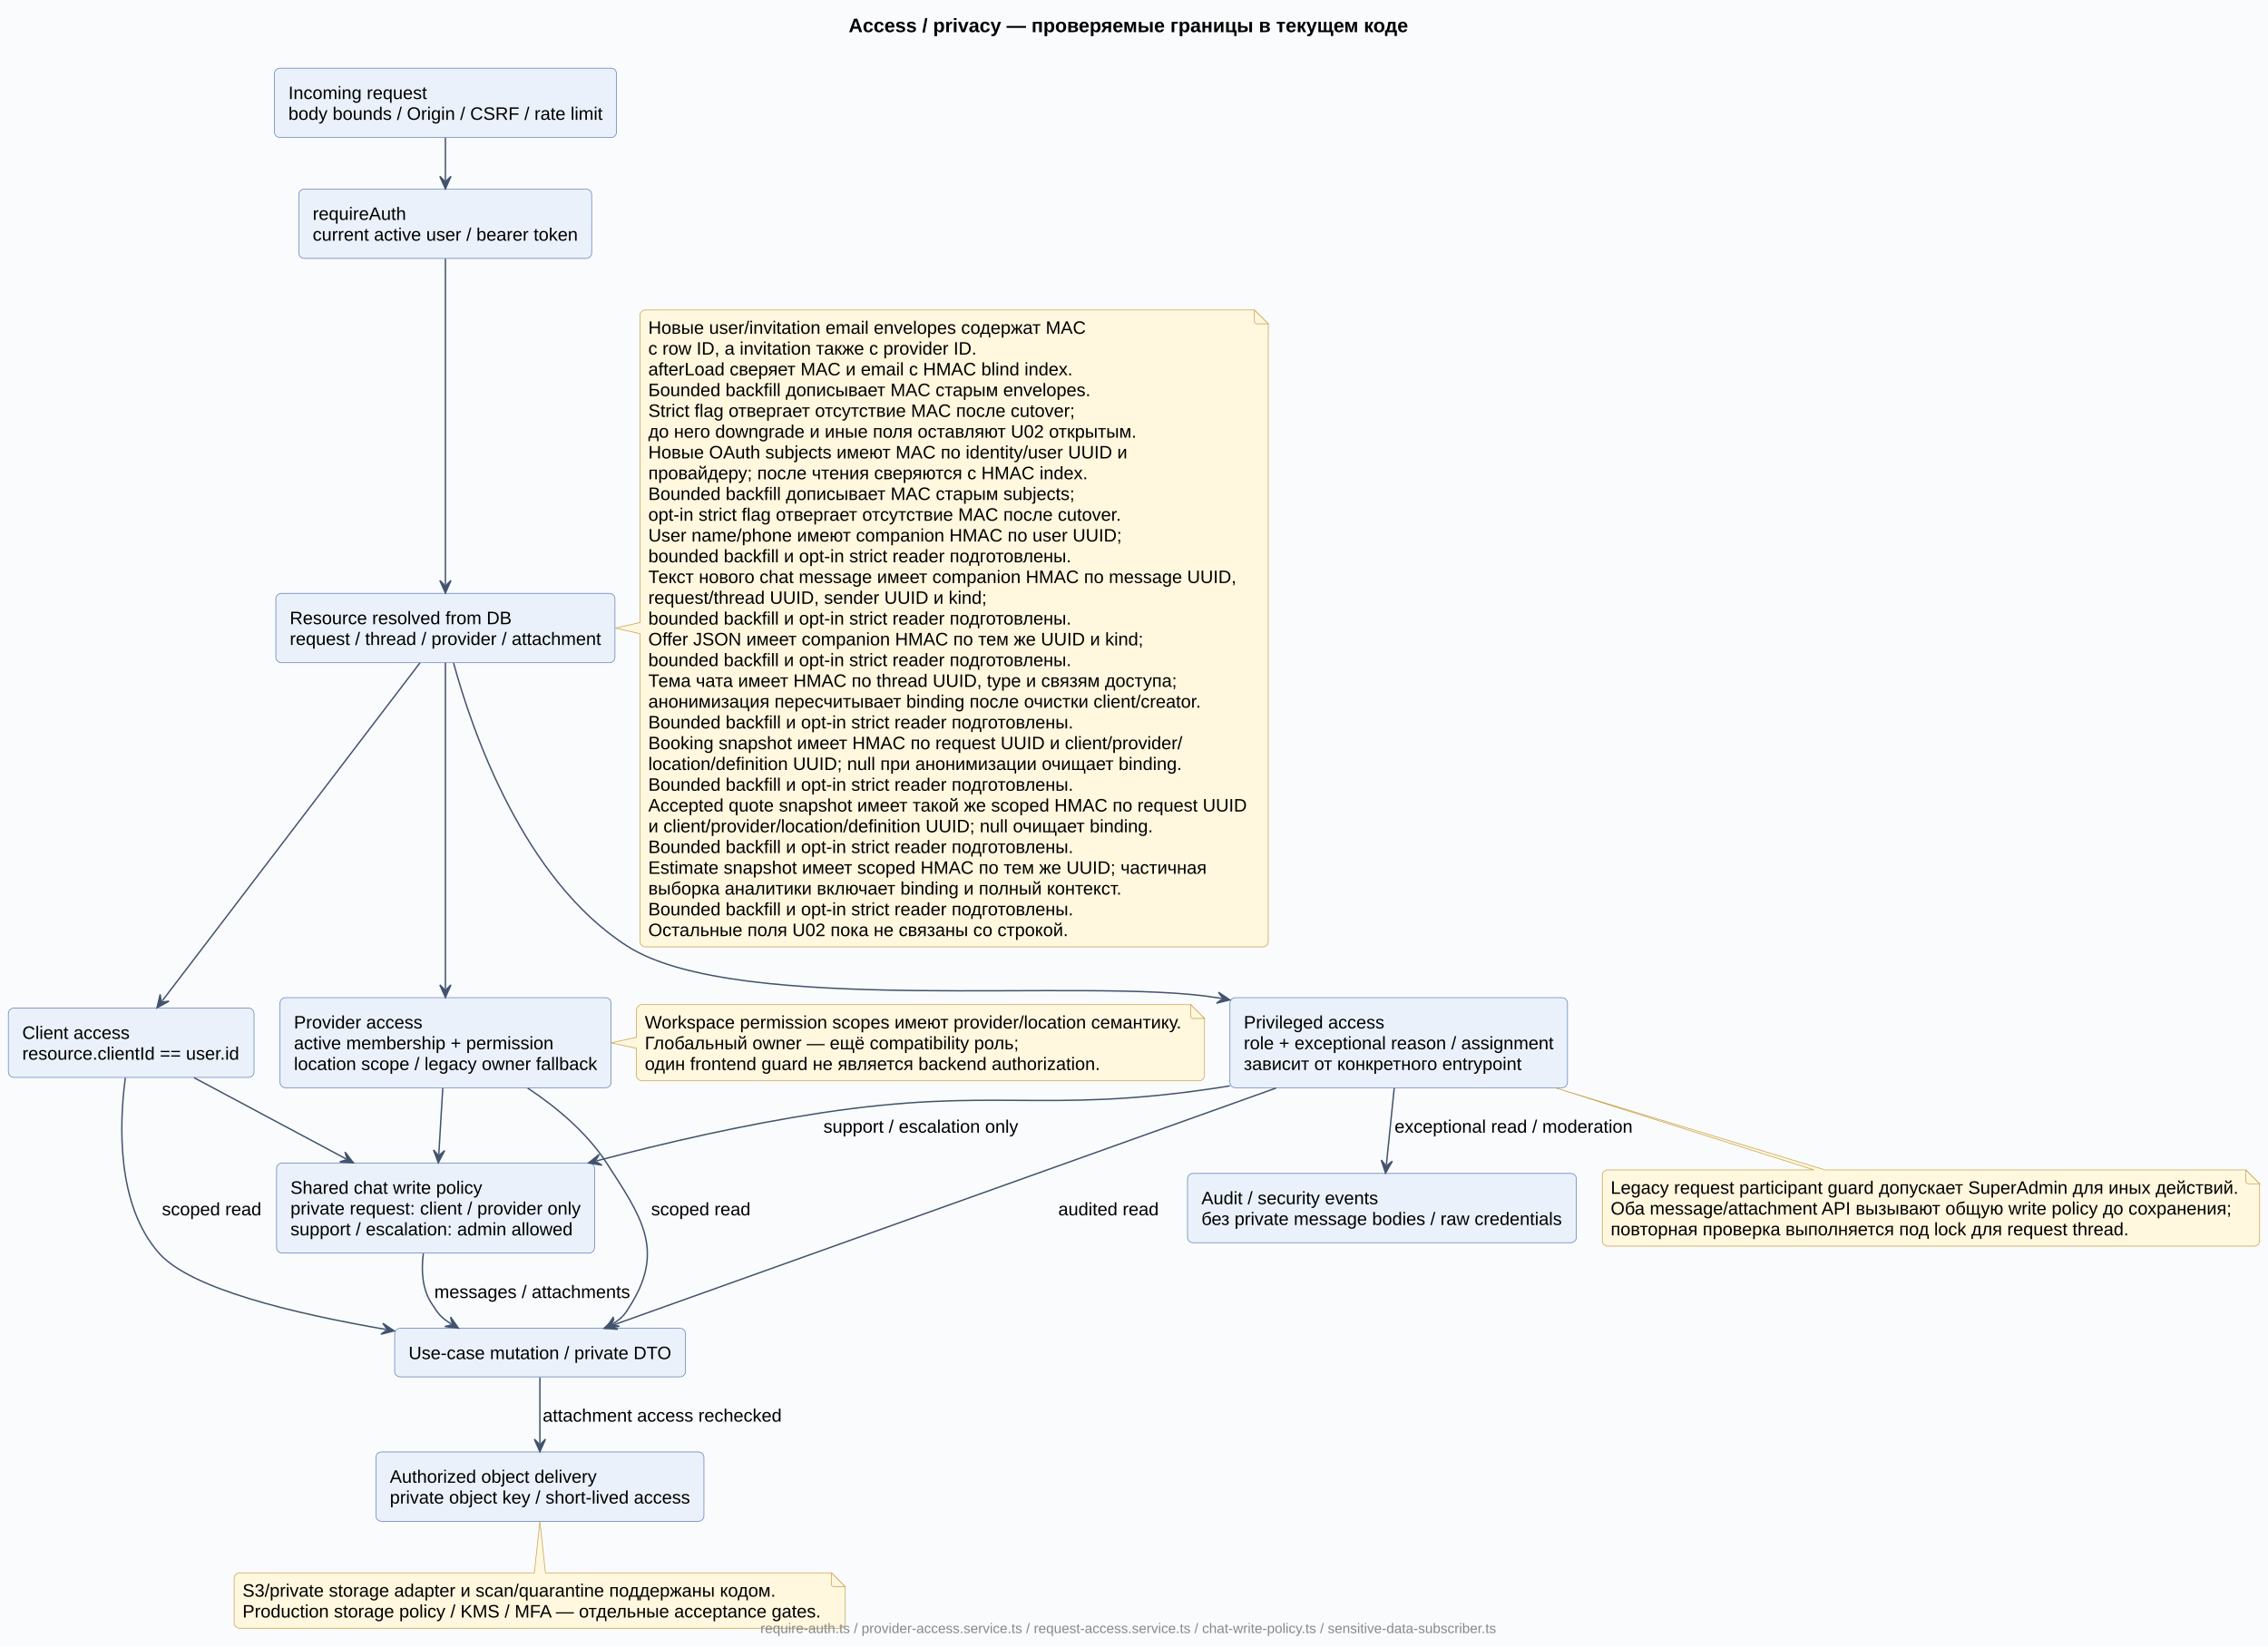
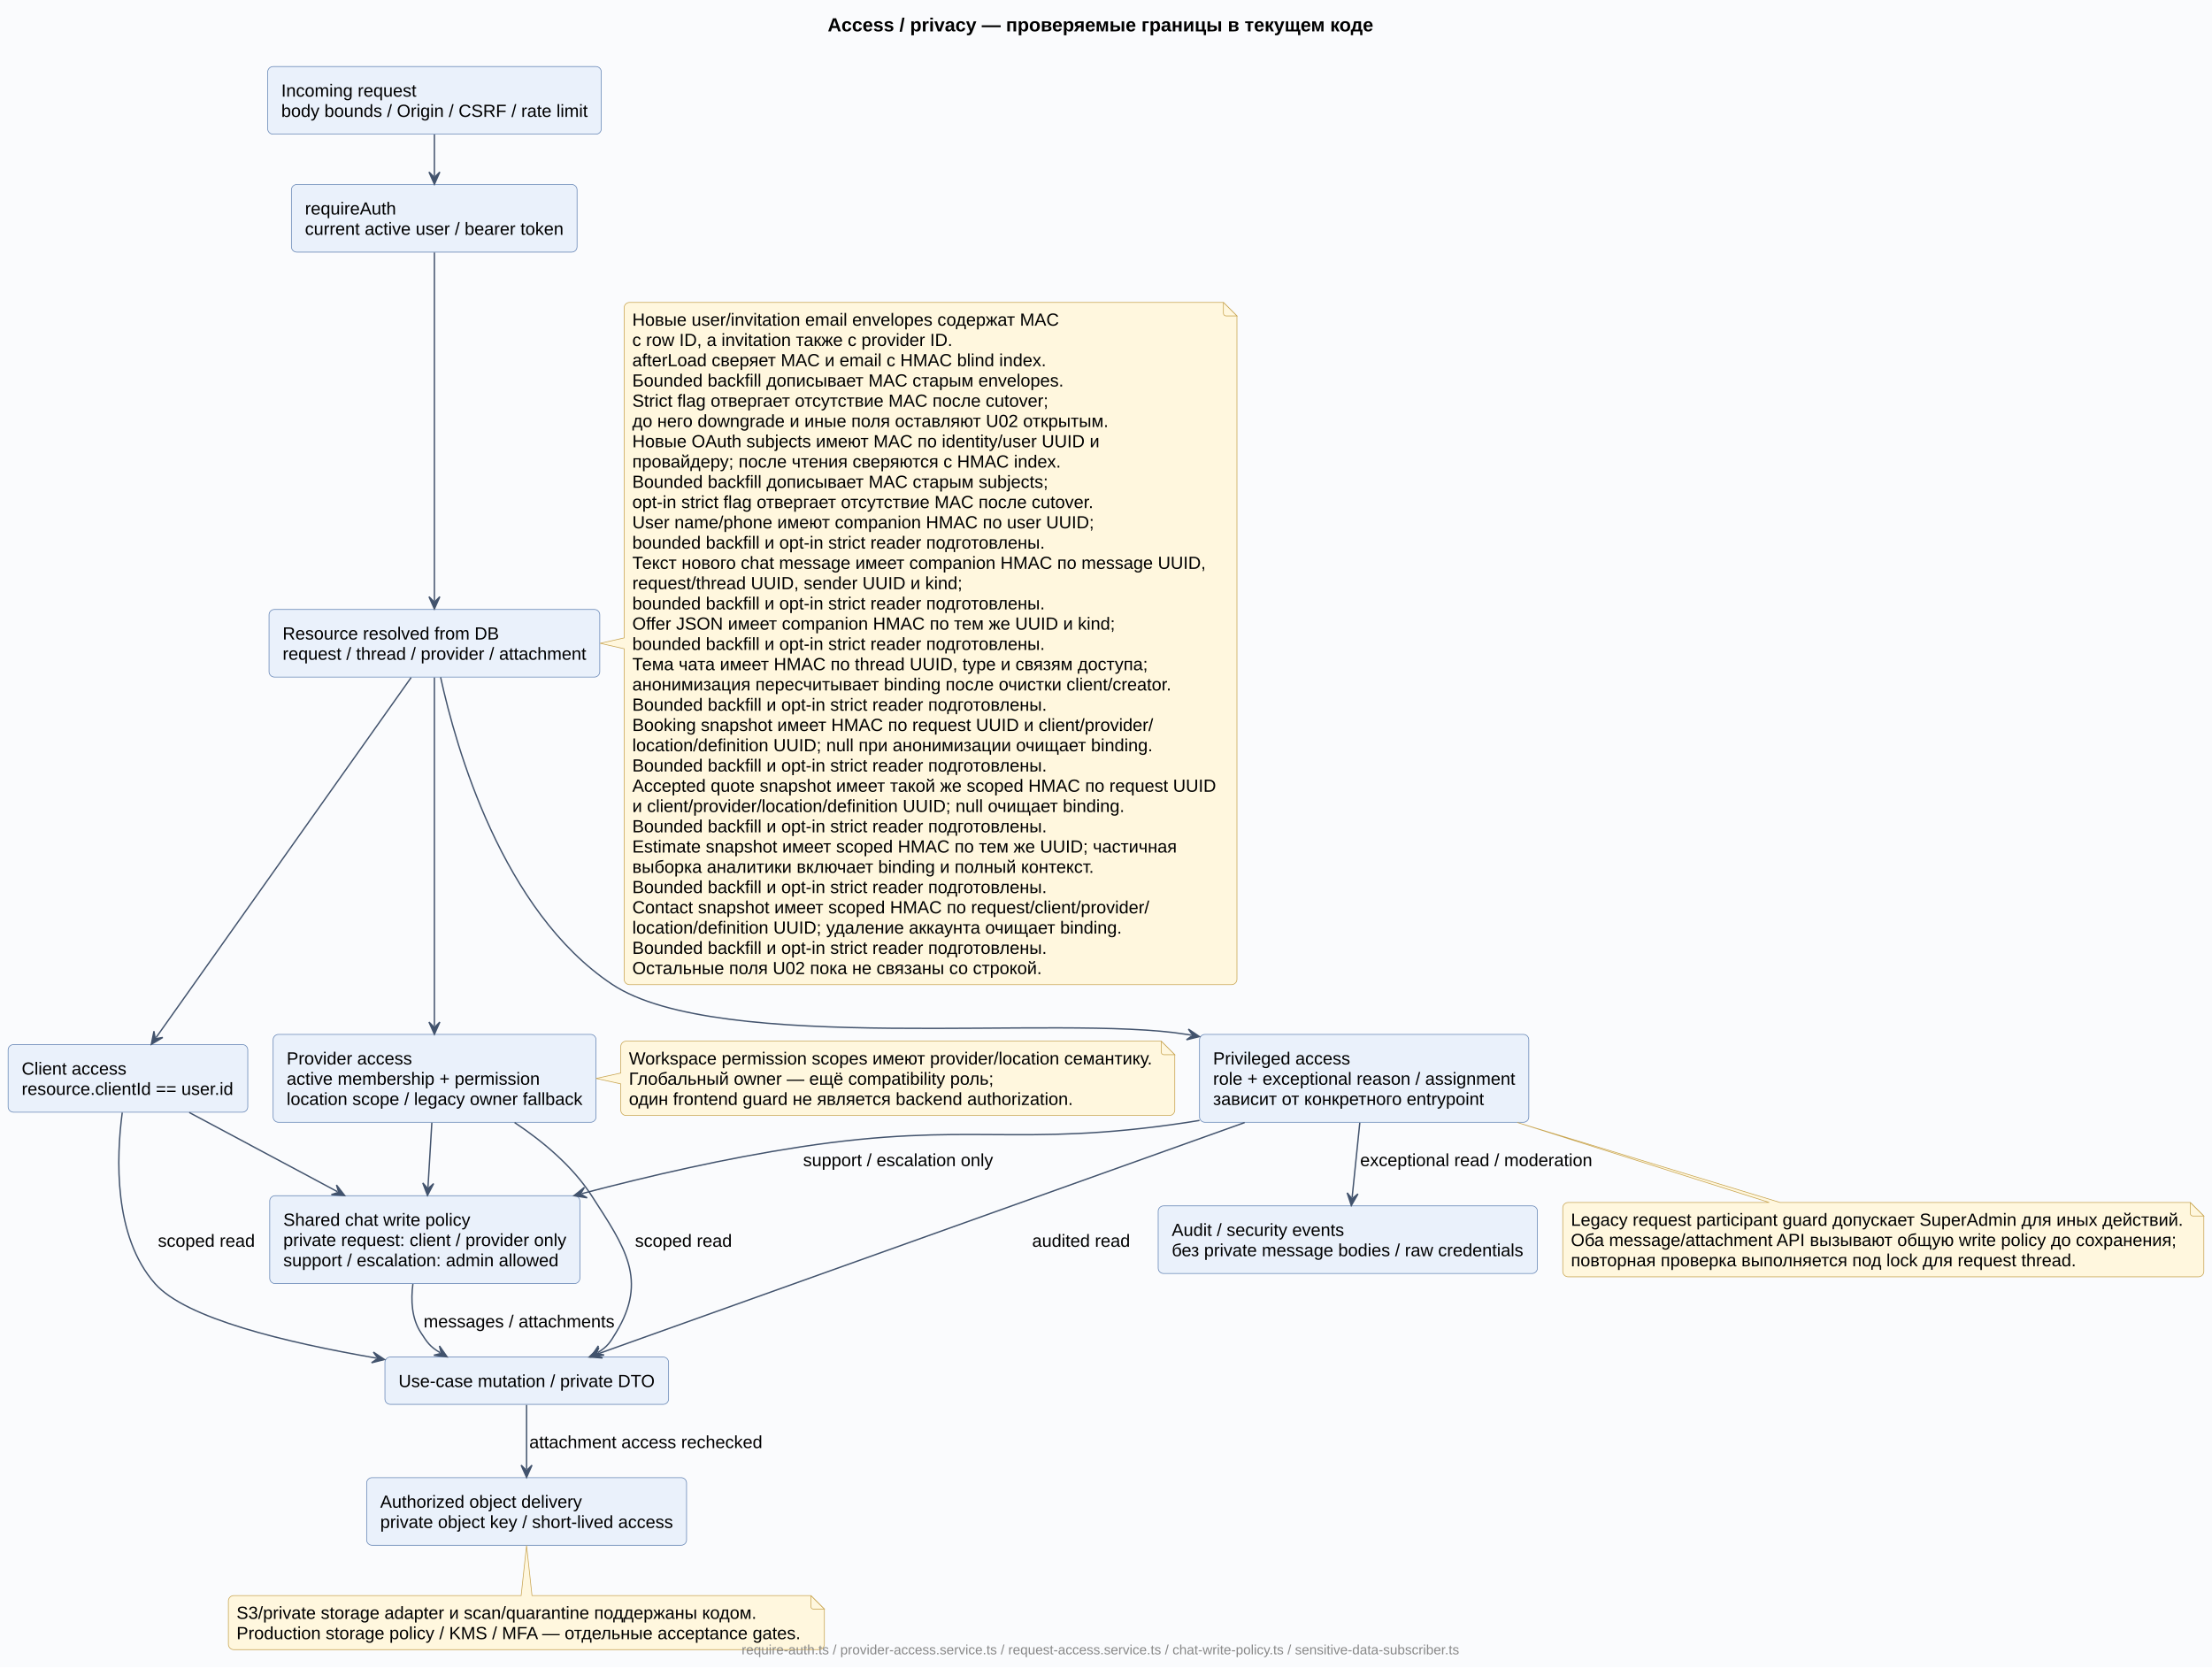
- <svg xmlns="http://www.w3.org/2000/svg" contentStyleType="text/css" data-diagram-type="DESCRIPTION" height="1185px" preserveAspectRatio="none" style="width:1632px;height:1185px;background:#FAFBFD;" version="1.1" viewBox="0 0 1632 1185" width="1632px" zoomAndPan="magnify">
+ <svg xmlns="http://www.w3.org/2000/svg" contentStyleType="text/css" data-diagram-type="DESCRIPTION" height="1230px" preserveAspectRatio="none" style="width:1632px;height:1230px;background:#FAFBFD;" version="1.1" viewBox="0 0 1632 1230" width="1632px" zoomAndPan="magnify">
  <defs />
  <g>
-     <rect fill="#FAFBFD" height="1185" style="stroke:none;stroke-width:1;" width="1632" x="0" y="0" />
+     <rect fill="#FAFBFD" height="1230" style="stroke:none;stroke-width:1;" width="1632" x="0" y="0" />
    <g class="title" data-source-line="2">
      <text fill="#000000" font-family="Arial" font-size="14" font-weight="bold" lengthAdjust="spacing" textLength="403.662" x="610.669" y="23.132">Access / privacy — проверяемые границы в текущем коде</text>
    </g>
    <g class="entity" data-qualified-name="Input" data-source-line="4" id="ent0002">
      <rect fill="#EAF1FB" height="49.898" rx="4" ry="4" style="stroke:#6585B5;stroke-width:0.5;" width="246.142" x="197.5" y="49.099" />
      <text fill="#000000" font-family="Arial" font-size="13" lengthAdjust="spacing" textLength="99.722" x="207.5" y="71.293">Incoming request</text>
      <text fill="#000000" font-family="Arial" font-size="13" lengthAdjust="spacing" textLength="226.142" x="207.5" y="86.241">body bounds / Origin / CSRF / rate limit</text>
    </g>
    <g class="entity" data-qualified-name="Auth" data-source-line="5" id="ent0003">
      <rect fill="#EAF1FB" height="49.898" rx="4" ry="4" style="stroke:#6585B5;stroke-width:0.5;" width="210.76" x="215" y="136.099" />
      <text fill="#000000" font-family="Arial" font-size="13" lengthAdjust="spacing" textLength="67.209" x="225" y="158.292">requireAuth</text>
      <text fill="#000000" font-family="Arial" font-size="13" lengthAdjust="spacing" textLength="190.76" x="225" y="173.241">current active user / bearer token</text>
    </g>
    <g class="entity" data-qualified-name="Resource" data-source-line="6" id="ent0004">
-       <rect fill="#EAF1FB" height="49.898" rx="4" ry="4" style="stroke:#6585B5;stroke-width:0.5;" width="244.009" x="198.5" y="427.099" />
-       <text fill="#000000" font-family="Arial" font-size="13" lengthAdjust="spacing" textLength="159.669" x="208.5" y="449.293">Resource resolved from DB</text>
-       <text fill="#000000" font-family="Arial" font-size="13" lengthAdjust="spacing" textLength="224.009" x="208.5" y="464.241">request / thread / provider / attachment</text>
+       <rect fill="#EAF1FB" height="49.898" rx="4" ry="4" style="stroke:#6585B5;stroke-width:0.5;" width="244.009" x="198.5" y="449.599" />
+       <text fill="#000000" font-family="Arial" font-size="13" lengthAdjust="spacing" textLength="159.669" x="208.5" y="471.793">Resource resolved from DB</text>
+       <text fill="#000000" font-family="Arial" font-size="13" lengthAdjust="spacing" textLength="224.009" x="208.5" y="486.741">request / thread / provider / attachment</text>
    </g>
    <g class="entity" data-qualified-name="Client" data-source-line="7" id="ent0005">
-       <rect fill="#EAF1FB" height="49.898" rx="4" ry="4" style="stroke:#6585B5;stroke-width:0.5;" width="176.806" x="6" y="725.599" />
-       <text fill="#000000" font-family="Arial" font-size="13" lengthAdjust="spacing" textLength="77.308" x="16" y="747.793">Client access</text>
-       <text fill="#000000" font-family="Arial" font-size="13" lengthAdjust="spacing" textLength="156.806" x="16" y="762.741">resource.clientId == user.id</text>
+       <rect fill="#EAF1FB" height="49.898" rx="4" ry="4" style="stroke:#6585B5;stroke-width:0.5;" width="176.806" x="6" y="770.599" />
+       <text fill="#000000" font-family="Arial" font-size="13" lengthAdjust="spacing" textLength="77.308" x="16" y="792.793">Client access</text>
+       <text fill="#000000" font-family="Arial" font-size="13" lengthAdjust="spacing" textLength="156.806" x="16" y="807.741">resource.clientId == user.id</text>
    </g>
    <g class="entity" data-qualified-name="Provider" data-source-line="8" id="ent0006">
-       <rect fill="#EAF1FB" height="64.846" rx="4" ry="4" style="stroke:#6585B5;stroke-width:0.5;" width="238.232" x="201.5" y="718.099" />
-       <text fill="#000000" font-family="Arial" font-size="13" lengthAdjust="spacing" textLength="92.479" x="211.5" y="740.293">Provider access</text>
-       <text fill="#000000" font-family="Arial" font-size="13" lengthAdjust="spacing" textLength="186.767" x="211.5" y="755.241">active membership + permission</text>
-       <text fill="#000000" font-family="Arial" font-size="13" lengthAdjust="spacing" textLength="218.232" x="211.5" y="770.19">location scope / legacy owner fallback</text>
+       <rect fill="#EAF1FB" height="64.846" rx="4" ry="4" style="stroke:#6585B5;stroke-width:0.5;" width="238.232" x="201.5" y="763.099" />
+       <text fill="#000000" font-family="Arial" font-size="13" lengthAdjust="spacing" textLength="92.479" x="211.5" y="785.293">Provider access</text>
+       <text fill="#000000" font-family="Arial" font-size="13" lengthAdjust="spacing" textLength="186.767" x="211.5" y="800.241">active membership + permission</text>
+       <text fill="#000000" font-family="Arial" font-size="13" lengthAdjust="spacing" textLength="218.232" x="211.5" y="815.19">location scope / legacy owner fallback</text>
    </g>
    <g class="entity" data-qualified-name="Admin" data-source-line="9" id="ent0007">
-       <rect fill="#EAF1FB" height="64.846" rx="4" ry="4" style="stroke:#6585B5;stroke-width:0.5;" width="242.936" x="885" y="718.099" />
-       <text fill="#000000" font-family="Arial" font-size="13" lengthAdjust="spacing" textLength="101.156" x="895" y="740.293">Privileged access</text>
-       <text fill="#000000" font-family="Arial" font-size="13" lengthAdjust="spacing" textLength="222.936" x="895" y="755.241">role + exceptional reason / assignment</text>
-       <text fill="#000000" font-family="Arial" font-size="13" lengthAdjust="spacing" textLength="200.764" x="895" y="770.19">зависит от конкретного entrypoint</text>
+       <rect fill="#EAF1FB" height="64.846" rx="4" ry="4" style="stroke:#6585B5;stroke-width:0.5;" width="242.936" x="885" y="763.099" />
+       <text fill="#000000" font-family="Arial" font-size="13" lengthAdjust="spacing" textLength="101.156" x="895" y="785.293">Privileged access</text>
+       <text fill="#000000" font-family="Arial" font-size="13" lengthAdjust="spacing" textLength="222.936" x="895" y="800.241">role + exceptional reason / assignment</text>
+       <text fill="#000000" font-family="Arial" font-size="13" lengthAdjust="spacing" textLength="200.764" x="895" y="815.19">зависит от конкретного entrypoint</text>
    </g>
    <g class="entity" data-qualified-name="ChatWrite" data-source-line="10" id="ent0008">
-       <rect fill="#EAF1FB" height="64.846" rx="4" ry="4" style="stroke:#6585B5;stroke-width:0.5;" width="228.825" x="199" y="837.099" />
-       <text fill="#000000" font-family="Arial" font-size="13" lengthAdjust="spacing" textLength="138.011" x="209" y="859.293">Shared chat write policy</text>
-       <text fill="#000000" font-family="Arial" font-size="13" lengthAdjust="spacing" textLength="208.825" x="209" y="874.241">private request: client / provider only</text>
-       <text fill="#000000" font-family="Arial" font-size="13" lengthAdjust="spacing" textLength="203.061" x="209" y="889.19">support / escalation: admin allowed</text>
+       <rect fill="#EAF1FB" height="64.846" rx="4" ry="4" style="stroke:#6585B5;stroke-width:0.5;" width="228.825" x="199" y="882.099" />
+       <text fill="#000000" font-family="Arial" font-size="13" lengthAdjust="spacing" textLength="138.011" x="209" y="904.293">Shared chat write policy</text>
+       <text fill="#000000" font-family="Arial" font-size="13" lengthAdjust="spacing" textLength="208.825" x="209" y="919.241">private request: client / provider only</text>
+       <text fill="#000000" font-family="Arial" font-size="13" lengthAdjust="spacing" textLength="203.061" x="209" y="934.19">support / escalation: admin allowed</text>
    </g>
    <g class="entity" data-qualified-name="Result" data-source-line="11" id="ent0009">
-       <rect fill="#EAF1FB" height="34.949" rx="4" ry="4" style="stroke:#6585B5;stroke-width:0.5;" width="209.287" x="284" y="956.099" />
-       <text fill="#000000" font-family="Arial" font-size="13" lengthAdjust="spacing" textLength="189.287" x="294" y="978.293">Use-case mutation / private DTO</text>
+       <rect fill="#EAF1FB" height="34.949" rx="4" ry="4" style="stroke:#6585B5;stroke-width:0.5;" width="209.287" x="284" y="1001.099" />
+       <text fill="#000000" font-family="Arial" font-size="13" lengthAdjust="spacing" textLength="189.287" x="294" y="1023.293">Use-case mutation / private DTO</text>
    </g>
    <g class="entity" data-qualified-name="Object" data-source-line="12" id="ent0010">
-       <rect fill="#EAF1FB" height="49.898" rx="4" ry="4" style="stroke:#6585B5;stroke-width:0.5;" width="236.036" x="270.5" y="1045.099" />
-       <text fill="#000000" font-family="Arial" font-size="13" lengthAdjust="spacing" textLength="148.859" x="280.5" y="1067.293">Authorized object delivery</text>
-       <text fill="#000000" font-family="Arial" font-size="13" lengthAdjust="spacing" textLength="216.036" x="280.5" y="1082.241">private object key / short-lived access</text>
+       <rect fill="#EAF1FB" height="49.898" rx="4" ry="4" style="stroke:#6585B5;stroke-width:0.5;" width="236.036" x="270.5" y="1090.099" />
+       <text fill="#000000" font-family="Arial" font-size="13" lengthAdjust="spacing" textLength="148.859" x="280.5" y="1112.293">Authorized object delivery</text>
+       <text fill="#000000" font-family="Arial" font-size="13" lengthAdjust="spacing" textLength="216.036" x="280.5" y="1127.241">private object key / short-lived access</text>
    </g>
    <g class="entity" data-qualified-name="Audit" data-source-line="13" id="ent0011">
-       <rect fill="#EAF1FB" height="49.898" rx="4" ry="4" style="stroke:#6585B5;stroke-width:0.5;" width="279.81" x="854.5" y="844.599" />
-       <text fill="#000000" font-family="Arial" font-size="13" lengthAdjust="spacing" textLength="127.169" x="864.5" y="866.793">Audit / security events</text>
-       <text fill="#000000" font-family="Arial" font-size="13" lengthAdjust="spacing" textLength="259.81" x="864.5" y="881.741">без private message bodies / raw credentials</text>
+       <rect fill="#EAF1FB" height="49.898" rx="4" ry="4" style="stroke:#6585B5;stroke-width:0.5;" width="279.81" x="854.5" y="889.599" />
+       <text fill="#000000" font-family="Arial" font-size="13" lengthAdjust="spacing" textLength="127.169" x="864.5" y="911.793">Audit / security events</text>
+       <text fill="#000000" font-family="Arial" font-size="13" lengthAdjust="spacing" textLength="259.81" x="864.5" y="926.741">без private message bodies / raw credentials</text>
    </g>
    <g class="entity" data-qualified-name="GMN26" data-source-line="29" id="ent0027">
-       <path d="M458,727.099 L458,746.599 L439.732,750.599 L458,754.599 L458,773.945 A4,4 0 0 0 462,777.945 L862.734,777.945 A4,4 0 0 0 866.734,773.945 L866.734,733.099 L856.734,723.099 L462,723.099 A4,4 0 0 0 458,727.099" fill="#FFF7DE" style="stroke:#C8A552;stroke-width:0.5;" />
-       <path d="M856.734,723.099 L856.734,731.099 A2,2 0 0 0 858.734,733.099 L866.734,733.099 L856.734,723.099" fill="#FFF7DE" style="stroke:#C8A552;stroke-width:0.5;" />
-       <text fill="#000000" font-family="Arial" font-size="13" lengthAdjust="spacing" textLength="387.734" x="464" y="740.293">Workspace permission scopes имеют provider/location семантику.</text>
-       <text fill="#000000" font-family="Arial" font-size="13" lengthAdjust="spacing" textLength="270.252" x="464" y="755.241">Глобальный owner — ещё compatibility роль;</text>
-       <text fill="#000000" font-family="Arial" font-size="13" lengthAdjust="spacing" textLength="328.783" x="464" y="770.19">один frontend guard не является backend authorization.</text>
+       <path d="M458,772.099 L458,791.599 L439.732,795.599 L458,799.599 L458,818.945 A4,4 0 0 0 462,822.945 L862.734,822.945 A4,4 0 0 0 866.734,818.945 L866.734,778.099 L856.734,768.099 L462,768.099 A4,4 0 0 0 458,772.099" fill="#FFF7DE" style="stroke:#C8A552;stroke-width:0.5;" />
+       <path d="M856.734,768.099 L856.734,776.099 A2,2 0 0 0 858.734,778.099 L866.734,778.099 L856.734,768.099" fill="#FFF7DE" style="stroke:#C8A552;stroke-width:0.5;" />
+       <text fill="#000000" font-family="Arial" font-size="13" lengthAdjust="spacing" textLength="387.734" x="464" y="785.293">Workspace permission scopes имеют provider/location семантику.</text>
+       <text fill="#000000" font-family="Arial" font-size="13" lengthAdjust="spacing" textLength="270.252" x="464" y="800.241">Глобальный owner — ещё compatibility роль;</text>
+       <text fill="#000000" font-family="Arial" font-size="13" lengthAdjust="spacing" textLength="328.783" x="464" y="815.19">один frontend guard не является backend authorization.</text>
    </g>
    <g class="entity" data-qualified-name="GMN29" data-source-line="34" id="ent0030">
-       <path d="M460.5,227.099 L460.5,448.099 L442.738,452.099 L460.5,456.099 L460.5,677.561 A4,4 0 0 0 464.5,681.561 L908.62,681.561 A4,4 0 0 0 912.62,677.561 L912.62,233.099 L902.62,223.099 L464.5,223.099 A4,4 0 0 0 460.5,227.099" fill="#FFF7DE" style="stroke:#C8A552;stroke-width:0.5;" />
+       <path d="M460.5,227.099 L460.5,470.599 L442.738,474.599 L460.5,478.599 L460.5,722.407 A4,4 0 0 0 464.5,726.407 L908.62,726.407 A4,4 0 0 0 912.62,722.407 L912.62,233.099 L902.62,223.099 L464.5,223.099 A4,4 0 0 0 460.5,227.099" fill="#FFF7DE" style="stroke:#C8A552;stroke-width:0.5;" />
      <path d="M902.62,223.099 L902.62,231.099 A2,2 0 0 0 904.62,233.099 L912.62,233.099 L902.62,223.099" fill="#FFF7DE" style="stroke:#C8A552;stroke-width:0.5;" />
      <text fill="#000000" font-family="Arial" font-size="13" lengthAdjust="spacing" textLength="315.244" x="466.5" y="240.292">Новые user/invitation email envelopes содержат MAC</text>
      <text fill="#000000" font-family="Arial" font-size="13" lengthAdjust="spacing" textLength="236.368" x="466.5" y="255.241">с row ID, а invitation также с provider ID.</text>
      <text fill="#000000" font-family="Arial" font-size="13" lengthAdjust="spacing" textLength="306.065" x="466.5" y="270.19">afterLoad сверяет MAC и email с HMAC blind index.</text>
      <text fill="#000000" font-family="Arial" font-size="13" lengthAdjust="spacing" textLength="318.951" x="466.5" y="285.139">Бounded backfill дописывает MAC старым envelopes.</text>
      <text fill="#000000" font-family="Arial" font-size="13" lengthAdjust="spacing" textLength="308.655" x="466.5" y="300.087">Strict flag отвергает отсутствие MAC после cutover;</text>
      <text fill="#000000" font-family="Arial" font-size="13" lengthAdjust="spacing" textLength="352.879" x="466.5" y="315.036">до него downgrade и иные поля оставляют U02 открытым.</text>
      <text fill="#000000" font-family="Arial" font-size="13" lengthAdjust="spacing" textLength="344.957" x="466.5" y="329.985">Новые OAuth subjects имеют MAC по identity/user UUID и</text>
      <text fill="#000000" font-family="Arial" font-size="13" lengthAdjust="spacing" textLength="317.364" x="466.5" y="344.934">провайдеру; после чтения сверяются с HMAC index.</text>
      <text fill="#000000" font-family="Arial" font-size="13" lengthAdjust="spacing" textLength="307.512" x="466.5" y="359.882">Bounded backfill дописывает MAC старым subjects;</text>
      <text fill="#000000" font-family="Arial" font-size="13" lengthAdjust="spacing" textLength="342.615" x="466.5" y="374.831">opt-in strict flag отвергает отсутствие MAC после cutover.</text>
      <text fill="#000000" font-family="Arial" font-size="13" lengthAdjust="spacing" textLength="340.964" x="466.5" y="389.78">User name/phone имеют companion HMAC по user UUID;</text>
      <text fill="#000000" font-family="Arial" font-size="13" lengthAdjust="spacing" textLength="305.684" x="466.5" y="404.728">bounded backfill и opt-in strict reader подготовлены.</text>
      <text fill="#000000" font-family="Arial" font-size="13" lengthAdjust="spacing" textLength="424.55" x="466.5" y="419.677">Текст нового chat message имеет companion HMAC по message UUID,</text>
      <text fill="#000000" font-family="Arial" font-size="13" lengthAdjust="spacing" textLength="243.528" x="466.5" y="434.626">request/thread UUID, sender UUID и kind;</text>
      <text fill="#000000" font-family="Arial" font-size="13" lengthAdjust="spacing" textLength="305.684" x="466.5" y="449.575">bounded backfill и opt-in strict reader подготовлены.</text>
      <text fill="#000000" font-family="Arial" font-size="13" lengthAdjust="spacing" textLength="356.986" x="466.5" y="464.523">Offer JSON имеет companion HMAC по тем же UUID и kind;</text>
      <text fill="#000000" font-family="Arial" font-size="13" lengthAdjust="spacing" textLength="305.684" x="466.5" y="479.472">bounded backfill и opt-in strict reader подготовлены.</text>
      <text fill="#000000" font-family="Arial" font-size="13" lengthAdjust="spacing" textLength="381.919" x="466.5" y="494.421">Тема чата имеет HMAC по thread UUID, type и связям доступа;</text>
      <text fill="#000000" font-family="Arial" font-size="13" lengthAdjust="spacing" textLength="399.369" x="466.5" y="509.37">анонимизация пересчитывает binding после очистки client/creator.</text>
      <text fill="#000000" font-family="Arial" font-size="13" lengthAdjust="spacing" textLength="307.125" x="466.5" y="524.318">Bounded backfill и opt-in strict reader подготовлены.</text>
      <text fill="#000000" font-family="Arial" font-size="13" lengthAdjust="spacing" textLength="384.731" x="466.5" y="539.267">Booking snapshot имеет HMAC по request UUID и client/provider/</text>
      <text fill="#000000" font-family="Arial" font-size="13" lengthAdjust="spacing" textLength="384.636" x="466.5" y="554.216">location/definition UUID; null при анонимизации очищает binding.</text>
      <text fill="#000000" font-family="Arial" font-size="13" lengthAdjust="spacing" textLength="307.125" x="466.5" y="569.165">Bounded backfill и opt-in strict reader подготовлены.</text>
      <text fill="#000000" font-family="Arial" font-size="13" lengthAdjust="spacing" textLength="431.12" x="466.5" y="584.113">Accepted quote snapshot имеет такой же scoped HMAC по request UUID</text>
      <text fill="#000000" font-family="Arial" font-size="13" lengthAdjust="spacing" textLength="363.854" x="466.5" y="599.062">и client/provider/location/definition UUID; null очищает binding.</text>
      <text fill="#000000" font-family="Arial" font-size="13" lengthAdjust="spacing" textLength="307.125" x="466.5" y="614.011">Bounded backfill и opt-in strict reader подготовлены.</text>
      <text fill="#000000" font-family="Arial" font-size="13" lengthAdjust="spacing" textLength="402.295" x="466.5" y="628.96">Estimate snapshot имеет scoped HMAC по тем же UUID; частичная</text>
      <text fill="#000000" font-family="Arial" font-size="13" lengthAdjust="spacing" textLength="342.373" x="466.5" y="643.908">выборка аналитики включает binding и полный контекст.</text>
      <text fill="#000000" font-family="Arial" font-size="13" lengthAdjust="spacing" textLength="307.125" x="466.5" y="658.857">Bounded backfill и opt-in strict reader подготовлены.</text>
-       <text fill="#000000" font-family="Arial" font-size="13" lengthAdjust="spacing" textLength="302.123" x="466.5" y="673.806">Остальные поля U02 пока не связаны со строкой.</text>
+       <text fill="#000000" font-family="Arial" font-size="13" lengthAdjust="spacing" textLength="381.824" x="466.5" y="673.806">Contact snapshot имеет scoped HMAC по request/client/provider/</text>
+       <text fill="#000000" font-family="Arial" font-size="13" lengthAdjust="spacing" textLength="362.318" x="466.5" y="688.754">location/definition UUID; удаление аккаунта очищает binding.</text>
+       <text fill="#000000" font-family="Arial" font-size="13" lengthAdjust="spacing" textLength="307.125" x="466.5" y="703.703">Bounded backfill и opt-in strict reader подготовлены.</text>
+       <text fill="#000000" font-family="Arial" font-size="13" lengthAdjust="spacing" textLength="302.123" x="466.5" y="718.652">Остальные поля U02 пока не связаны со строкой.</text>
    </g>
-     <g class="entity" data-qualified-name="GMN32" data-source-line="66" id="ent0033">
-       <path d="M1153,846.099 L1153,892.945 A4,4 0 0 0 1157,896.945 L1621.966,896.945 A4,4 0 0 0 1625.966,892.945 L1625.966,852.099 L1615.966,842.099 L1313.318,842.099 L1119.457,783.107 L1305.318,842.099 L1157,842.099 A4,4 0 0 0 1153,846.099" fill="#FFF7DE" style="stroke:#C8A552;stroke-width:0.5;" />
-       <path d="M1615.966,842.099 L1615.966,850.099 A2,2 0 0 0 1617.966,852.099 L1625.966,852.099 L1615.966,842.099" fill="#FFF7DE" style="stroke:#C8A552;stroke-width:0.5;" />
-       <text fill="#000000" font-family="Arial" font-size="13" lengthAdjust="spacing" textLength="451.966" x="1159" y="859.293">Legacy request participant guard допускает SuperAdmin для иных действий.</text>
-       <text fill="#000000" font-family="Arial" font-size="13" lengthAdjust="spacing" textLength="448.018" x="1159" y="874.241">Оба message/attachment API вызывают общую write policy до сохранения;</text>
-       <text fill="#000000" font-family="Arial" font-size="13" lengthAdjust="spacing" textLength="374.169" x="1159" y="889.19">повторная проверка выполняется под lock для request thread.</text>
+     <g class="entity" data-qualified-name="GMN32" data-source-line="69" id="ent0033">
+       <path d="M1153,891.099 L1153,937.945 A4,4 0 0 0 1157,941.945 L1621.966,941.945 A4,4 0 0 0 1625.966,937.945 L1625.966,897.099 L1615.966,887.099 L1313.318,887.099 L1119.457,828.107 L1305.318,887.099 L1157,887.099 A4,4 0 0 0 1153,891.099" fill="#FFF7DE" style="stroke:#C8A552;stroke-width:0.5;" />
+       <path d="M1615.966,887.099 L1615.966,895.099 A2,2 0 0 0 1617.966,897.099 L1625.966,897.099 L1615.966,887.099" fill="#FFF7DE" style="stroke:#C8A552;stroke-width:0.5;" />
+       <text fill="#000000" font-family="Arial" font-size="13" lengthAdjust="spacing" textLength="451.966" x="1159" y="904.293">Legacy request participant guard допускает SuperAdmin для иных действий.</text>
+       <text fill="#000000" font-family="Arial" font-size="13" lengthAdjust="spacing" textLength="448.018" x="1159" y="919.241">Оба message/attachment API вызывают общую write policy до сохранения;</text>
+       <text fill="#000000" font-family="Arial" font-size="13" lengthAdjust="spacing" textLength="374.169" x="1159" y="934.19">повторная проверка выполняется под lock для request thread.</text>
    </g>
-     <g class="entity" data-qualified-name="GMN35" data-source-line="71" id="ent0036">
-       <path d="M168.5,1136.099 L168.5,1167.996 A4,4 0 0 0 172.5,1171.996 L604.217,1171.996 A4,4 0 0 0 608.217,1167.996 L608.217,1142.099 L598.217,1132.099 L392.5,1132.099 L388.5,1095.101 L384.5,1132.099 L172.5,1132.099 A4,4 0 0 0 168.5,1136.099" fill="#FFF7DE" style="stroke:#C8A552;stroke-width:0.5;" />
-       <path d="M598.217,1132.099 L598.217,1140.099 A2,2 0 0 0 600.217,1142.099 L608.217,1142.099 L598.217,1132.099" fill="#FFF7DE" style="stroke:#C8A552;stroke-width:0.5;" />
-       <text fill="#000000" font-family="Arial" font-size="13" lengthAdjust="spacing" textLength="384.059" x="174.5" y="1149.293">S3/private storage adapter и scan/quarantine поддержаны кодом.</text>
-       <text fill="#000000" font-family="Arial" font-size="13" lengthAdjust="spacing" textLength="418.717" x="174.5" y="1164.241">Production storage policy / KMS / MFA — отдельные acceptance gates.</text>
+     <g class="entity" data-qualified-name="GMN35" data-source-line="74" id="ent0036">
+       <path d="M168.5,1181.099 L168.5,1212.996 A4,4 0 0 0 172.5,1216.996 L604.217,1216.996 A4,4 0 0 0 608.217,1212.996 L608.217,1187.099 L598.217,1177.099 L392.5,1177.099 L388.5,1140.101 L384.5,1177.099 L172.5,1177.099 A4,4 0 0 0 168.5,1181.099" fill="#FFF7DE" style="stroke:#C8A552;stroke-width:0.5;" />
+       <path d="M598.217,1177.099 L598.217,1185.099 A2,2 0 0 0 600.217,1187.099 L608.217,1187.099 L598.217,1177.099" fill="#FFF7DE" style="stroke:#C8A552;stroke-width:0.5;" />
+       <text fill="#000000" font-family="Arial" font-size="13" lengthAdjust="spacing" textLength="384.059" x="174.5" y="1194.293">S3/private storage adapter и scan/quarantine поддержаны кодом.</text>
+       <text fill="#000000" font-family="Arial" font-size="13" lengthAdjust="spacing" textLength="418.717" x="174.5" y="1209.241">Production storage policy / KMS / MFA — отдельные acceptance gates.</text>
    </g>
    <g class="link" data-entity-1="ent0002" data-entity-2="ent0003" data-link-type="dependency" id="lnk12">
      <polygon fill="#42536D" points="320.5,135.908,324.5,126.908,320.5,130.908,316.5,126.908,320.5,135.908" style="stroke:#42536D;stroke-width:1;" />
      <path d="M320.5,99.229 C320.5,110.714 320.5,118.415 320.5,129.908" fill="none" style="stroke:#42536D;stroke-width:1;" />
    </g>
    <g class="link" data-entity-1="ent0003" data-entity-2="ent0004" data-link-type="dependency" id="lnk13">
-       <polygon fill="#42536D" points="320.5,426.821,324.5,417.821,320.5,421.821,316.5,417.821,320.5,426.821" style="stroke:#42536D;stroke-width:1;" />
-       <path d="M320.5,186.242 C320.5,240.641 320.5,366.294 320.5,420.821" fill="none" style="stroke:#42536D;stroke-width:1;" />
+       <polygon fill="#42536D" points="320.5,449.216,324.5,440.216,320.5,444.216,316.5,440.216,320.5,449.216" style="stroke:#42536D;stroke-width:1;" />
+       <path d="M320.5,186.282 C320.5,244.318 320.5,384.977 320.5,443.216" fill="none" style="stroke:#42536D;stroke-width:1;" />
    </g>
    <g class="link" data-entity-1="ent0004" data-entity-2="ent0005" data-link-type="dependency" id="lnk14">
-       <polygon fill="#42536D" points="112.974,725.362,121.611,720.629,116.005,721.385,115.249,715.779,112.974,725.362" style="stroke:#42536D;stroke-width:1;" />
-       <path d="M302.197,477.111 C259.848,532.671 159.126,664.813 116.611,720.59" fill="none" style="stroke:#42536D;stroke-width:1;" />
+       <polygon fill="#42536D" points="111.646,770.397,120.113,765.365,114.537,766.317,113.585,760.741,111.646,770.397" style="stroke:#42536D;stroke-width:1;" />
+       <path d="M303.328,499.837 C261.3,559.159 157.115,706.217 115.115,765.501" fill="none" style="stroke:#42536D;stroke-width:1;" />
    </g>
    <g class="link" data-entity-1="ent0004" data-entity-2="ent0006" data-link-type="dependency" id="lnk15">
-       <polygon fill="#42536D" points="320.5,717.882,324.5,708.882,320.5,712.882,316.5,708.882,320.5,717.882" style="stroke:#42536D;stroke-width:1;" />
-       <path d="M320.5,477.111 C320.5,530.327 320.5,652.178 320.5,711.882" fill="none" style="stroke:#42536D;stroke-width:1;" />
+       <polygon fill="#42536D" points="320.5,763.006,324.5,754.006,320.5,758.006,316.5,754.006,320.5,763.006" style="stroke:#42536D;stroke-width:1;" />
+       <path d="M320.5,499.837 C320.5,556.833 320.5,693.338 320.5,757.006" fill="none" style="stroke:#42536D;stroke-width:1;" />
    </g>
    <g class="link" data-entity-1="ent0004" data-entity-2="ent0007" data-link-type="dependency" id="lnk16">
-       <polygon fill="#42536D" points="884.944,719.719,876.794,714.19,880.023,718.835,875.379,722.064,884.944,719.719" style="stroke:#42536D;stroke-width:1;" />
-       <path d="M326.387,477.235 C339.545,525.431 376.273,633.075 451.5,681.099 C531.221,731.991 782.151,702.889 875.5,718.099 C878.617,718.606 875.864,718.087 879.039,718.658" fill="none" style="stroke:#42536D;stroke-width:1;" />
+       <polygon fill="#42536D" points="884.944,764.719,876.794,759.19,880.023,763.835,875.379,767.064,884.944,764.719" style="stroke:#42536D;stroke-width:1;" />
+       <path d="M325.09,499.656 C336.326,551.216 370.443,672.061 451.5,726.099 C530.196,778.562 782.151,747.889 875.5,763.099 C878.617,763.606 875.864,763.087 879.039,763.658" fill="none" style="stroke:#42536D;stroke-width:1;" />
    </g>
    <g class="link" data-entity-1="ent0005" data-entity-2="ent0009" data-link-type="dependency" id="lnk17">
-       <polygon fill="#42536D" points="283.674,957.948,275.487,952.473,278.747,957.096,274.124,960.357,283.674,957.948" style="stroke:#42536D;stroke-width:1;" />
-       <path d="M90.194,775.778 C85.833,808.611 83.543,867.195 114.5,902.099 C137.192,927.684 210.356,945.273 277.762,956.926" fill="none" style="stroke:#42536D;stroke-width:1;" />
-       <text fill="#000000" font-family="Arial" font-size="13" lengthAdjust="spacing" textLength="71.551" x="116.5" y="874.793">scoped read</text>
+       <polygon fill="#42536D" points="283.674,1002.948,275.487,997.473,278.747,1002.096,274.124,1005.357,283.674,1002.948" style="stroke:#42536D;stroke-width:1;" />
+       <path d="M90.194,820.778 C85.833,853.611 83.543,912.195 114.5,947.099 C137.192,972.684 210.356,990.273 277.762,1001.926" fill="none" style="stroke:#42536D;stroke-width:1;" />
+       <text fill="#000000" font-family="Arial" font-size="13" lengthAdjust="spacing" textLength="71.551" x="116.5" y="919.793">scoped read</text>
    </g>
    <g class="link" data-entity-1="ent0006" data-entity-2="ent0009" data-link-type="dependency" id="lnk18">
-       <polygon fill="#42536D" points="435.966,956.067,445.711,954.644,440.193,953.398,441.44,947.88,435.966,956.067" style="stroke:#42536D;stroke-width:1;" />
-       <path d="M379.666,783.132 C400.563,797.052 422.359,815.258 436.5,837.099 C461.281,875.373 478.121,899.098 454.5,938.099 C450.012,945.508 448.426,948.199 441.039,952.864" fill="none" style="stroke:#42536D;stroke-width:1;" />
-       <text fill="#000000" font-family="Arial" font-size="13" lengthAdjust="spacing" textLength="71.551" x="468.5" y="874.793">scoped read</text>
+       <polygon fill="#42536D" points="435.966,1001.067,445.711,999.644,440.193,998.398,441.44,992.88,435.966,1001.067" style="stroke:#42536D;stroke-width:1;" />
+       <path d="M379.666,828.132 C400.563,842.052 422.359,860.258 436.5,882.099 C461.281,920.373 478.121,944.098 454.5,983.099 C450.012,990.508 448.426,993.199 441.039,997.864" fill="none" style="stroke:#42536D;stroke-width:1;" />
+       <text fill="#000000" font-family="Arial" font-size="13" lengthAdjust="spacing" textLength="71.551" x="468.5" y="919.793">scoped read</text>
    </g>
    <g class="link" data-entity-1="ent0007" data-entity-2="ent0009" data-link-type="dependency" id="lnk19">
-       <polygon fill="#42536D" points="434.696,956.079,444.517,956.815,439.404,954.395,441.824,949.282,434.696,956.079" style="stroke:#42536D;stroke-width:1;" />
-       <path d="M918.284,783.145 C785.052,830.79 542.838,917.407 440.346,954.058" fill="none" style="stroke:#42536D;stroke-width:1;" />
-       <text fill="#000000" font-family="Arial" font-size="13" lengthAdjust="spacing" textLength="72.281" x="761.5" y="874.793">audited read</text>
+       <polygon fill="#42536D" points="434.696,1001.079,444.517,1001.815,439.404,999.395,441.824,994.282,434.696,1001.079" style="stroke:#42536D;stroke-width:1;" />
+       <path d="M918.284,828.145 C785.052,875.79 542.838,962.407 440.346,999.058" fill="none" style="stroke:#42536D;stroke-width:1;" />
+       <text fill="#000000" font-family="Arial" font-size="13" lengthAdjust="spacing" textLength="72.281" x="761.5" y="919.793">audited read</text>
    </g>
    <g class="link" data-entity-1="ent0005" data-entity-2="ent0008" data-link-type="dependency" id="lnk20">
-       <polygon fill="#42536D" points="254.306,836.974,248.253,829.205,249.896,834.618,244.483,836.261,254.306,836.974" style="stroke:#42536D;stroke-width:1;" />
-       <path d="M139.611,775.699 C172.793,793.426 212.917,814.862 249.014,834.147" fill="none" style="stroke:#42536D;stroke-width:1;" />
+       <polygon fill="#42536D" points="254.306,881.974,248.253,874.205,249.896,879.618,244.483,881.261,254.306,881.974" style="stroke:#42536D;stroke-width:1;" />
+       <path d="M139.611,820.699 C172.793,838.426 212.917,859.862 249.014,879.147" fill="none" style="stroke:#42536D;stroke-width:1;" />
    </g>
    <g class="link" data-entity-1="ent0006" data-entity-2="ent0008" data-link-type="dependency" id="lnk21">
-       <polygon fill="#42536D" points="315.396,836.911,319.926,828.166,315.694,831.92,311.94,827.689,315.396,836.911" style="stroke:#42536D;stroke-width:1;" />
-       <path d="M318.606,783.26 C317.61,799.909 316.75,814.27 315.754,830.922" fill="none" style="stroke:#42536D;stroke-width:1;" />
+       <polygon fill="#42536D" points="315.396,881.911,319.926,873.166,315.694,876.92,311.94,872.689,315.396,881.911" style="stroke:#42536D;stroke-width:1;" />
+       <path d="M318.606,828.26 C317.61,844.909 316.75,859.27 315.754,875.922" fill="none" style="stroke:#42536D;stroke-width:1;" />
    </g>
    <g class="link" data-entity-1="ent0007" data-entity-2="ent0008" data-link-type="dependency" id="lnk22">
-       <polygon fill="#42536D" points="423.474,837.084,433.194,838.669,428.31,835.815,431.164,830.931,423.474,837.084" style="stroke:#42536D;stroke-width:1;" />
-       <path d="M884.96,781.579 C881.78,782.12 878.623,782.628 875.5,783.099 C749.997,802.006 715.974,782 590.5,801.099 C534.838,809.571 479.755,822.318 429.277,835.561" fill="none" style="stroke:#42536D;stroke-width:1;" />
-       <text fill="#000000" font-family="Arial" font-size="13" lengthAdjust="spacing" textLength="140.194" x="592.5" y="815.293">support / escalation only</text>
+       <polygon fill="#42536D" points="423.474,882.084,433.194,883.669,428.31,880.815,431.164,875.931,423.474,882.084" style="stroke:#42536D;stroke-width:1;" />
+       <path d="M884.96,826.579 C881.78,827.12 878.623,827.628 875.5,828.099 C749.997,847.006 715.974,827 590.5,846.099 C534.838,854.571 479.755,867.318 429.277,880.561" fill="none" style="stroke:#42536D;stroke-width:1;" />
+       <text fill="#000000" font-family="Arial" font-size="13" lengthAdjust="spacing" textLength="140.194" x="592.5" y="860.293">support / escalation only</text>
    </g>
    <g class="link" data-entity-1="ent0008" data-entity-2="ent0009" data-link-type="dependency" id="lnk23">
-       <polygon fill="#42536D" points="329.871,955.988,324.209,947.93,325.582,953.417,320.095,954.791,329.871,955.988" style="stroke:#42536D;stroke-width:1;" />
-       <path d="M304.629,902.232 C303.063,914.315 303.715,927.679 310.5,938.099 C315.348,945.544 317.062,948.309 324.725,952.903" fill="none" style="stroke:#42536D;stroke-width:1;" />
-       <text fill="#000000" font-family="Arial" font-size="13" lengthAdjust="spacing" textLength="140.899" x="312.5" y="934.293">messages / attachments</text>
+       <polygon fill="#42536D" points="329.871,1000.988,324.209,992.93,325.582,998.417,320.095,999.791,329.871,1000.988" style="stroke:#42536D;stroke-width:1;" />
+       <path d="M304.629,947.232 C303.063,959.315 303.715,972.679 310.5,983.099 C315.348,990.544 317.062,993.309 324.725,997.903" fill="none" style="stroke:#42536D;stroke-width:1;" />
+       <text fill="#000000" font-family="Arial" font-size="13" lengthAdjust="spacing" textLength="140.899" x="312.5" y="979.293">messages / attachments</text>
    </g>
    <g class="link" data-entity-1="ent0009" data-entity-2="ent0010" data-link-type="dependency" id="lnk24">
-       <polygon fill="#42536D" points="388.5,1044.893,392.5,1035.893,388.5,1039.893,384.5,1035.893,388.5,1044.893" style="stroke:#42536D;stroke-width:1;" />
-       <path d="M388.5,991.493 C388.5,1006.358 388.5,1022.174 388.5,1038.893" fill="none" style="stroke:#42536D;stroke-width:1;" />
-       <text fill="#000000" font-family="Arial" font-size="13" lengthAdjust="spacing" textLength="171.977" x="390.5" y="1023.293">attachment access rechecked</text>
+       <polygon fill="#42536D" points="388.5,1089.893,392.5,1080.893,388.5,1084.893,384.5,1080.893,388.5,1089.893" style="stroke:#42536D;stroke-width:1;" />
+       <path d="M388.5,1036.493 C388.5,1051.358 388.5,1067.174 388.5,1083.893" fill="none" style="stroke:#42536D;stroke-width:1;" />
+       <text fill="#000000" font-family="Arial" font-size="13" lengthAdjust="spacing" textLength="171.977" x="390.5" y="1068.293">attachment access rechecked</text>
    </g>
    <g class="link" data-entity-1="ent0007" data-entity-2="ent0011" data-link-type="dependency" id="lnk25">
-       <polygon fill="#42536D" points="996.989,844.336,1001.886,835.791,997.499,839.362,993.928,834.975,996.989,844.336" style="stroke:#42536D;stroke-width:1;" />
-       <path d="M1003.253,783.26 C1001.281,802.481 999.416,820.666 997.601,838.367" fill="none" style="stroke:#42536D;stroke-width:1;" />
-       <text fill="#000000" font-family="Arial" font-size="13" lengthAdjust="spacing" textLength="171.273" x="1003.5" y="815.293">exceptional read / moderation</text>
+       <polygon fill="#42536D" points="996.989,889.336,1001.886,880.791,997.499,884.362,993.928,879.975,996.989,889.336" style="stroke:#42536D;stroke-width:1;" />
+       <path d="M1003.253,828.26 C1001.281,847.481 999.416,865.666 997.601,883.367" fill="none" style="stroke:#42536D;stroke-width:1;" />
+       <text fill="#000000" font-family="Arial" font-size="13" lengthAdjust="spacing" textLength="171.273" x="1003.5" y="860.293">exceptional read / moderation</text>
    </g>
-     <g class="footer" data-source-line="74">
-       <text fill="#888888" font-family="Arial" font-size="10" lengthAdjust="spacing" textLength="530.737" x="547.131" y="1175.478">require-auth.ts / provider-access.service.ts / request-access.service.ts / chat-write-policy.ts / sensitive-data-subscriber.ts</text>
+     <g class="footer" data-source-line="77">
+       <text fill="#888888" font-family="Arial" font-size="10" lengthAdjust="spacing" textLength="530.737" x="547.131" y="1220.478">require-auth.ts / provider-access.service.ts / request-access.service.ts / chat-write-policy.ts / sensitive-data-subscriber.ts</text>
    </g>
  </g>
</svg>
